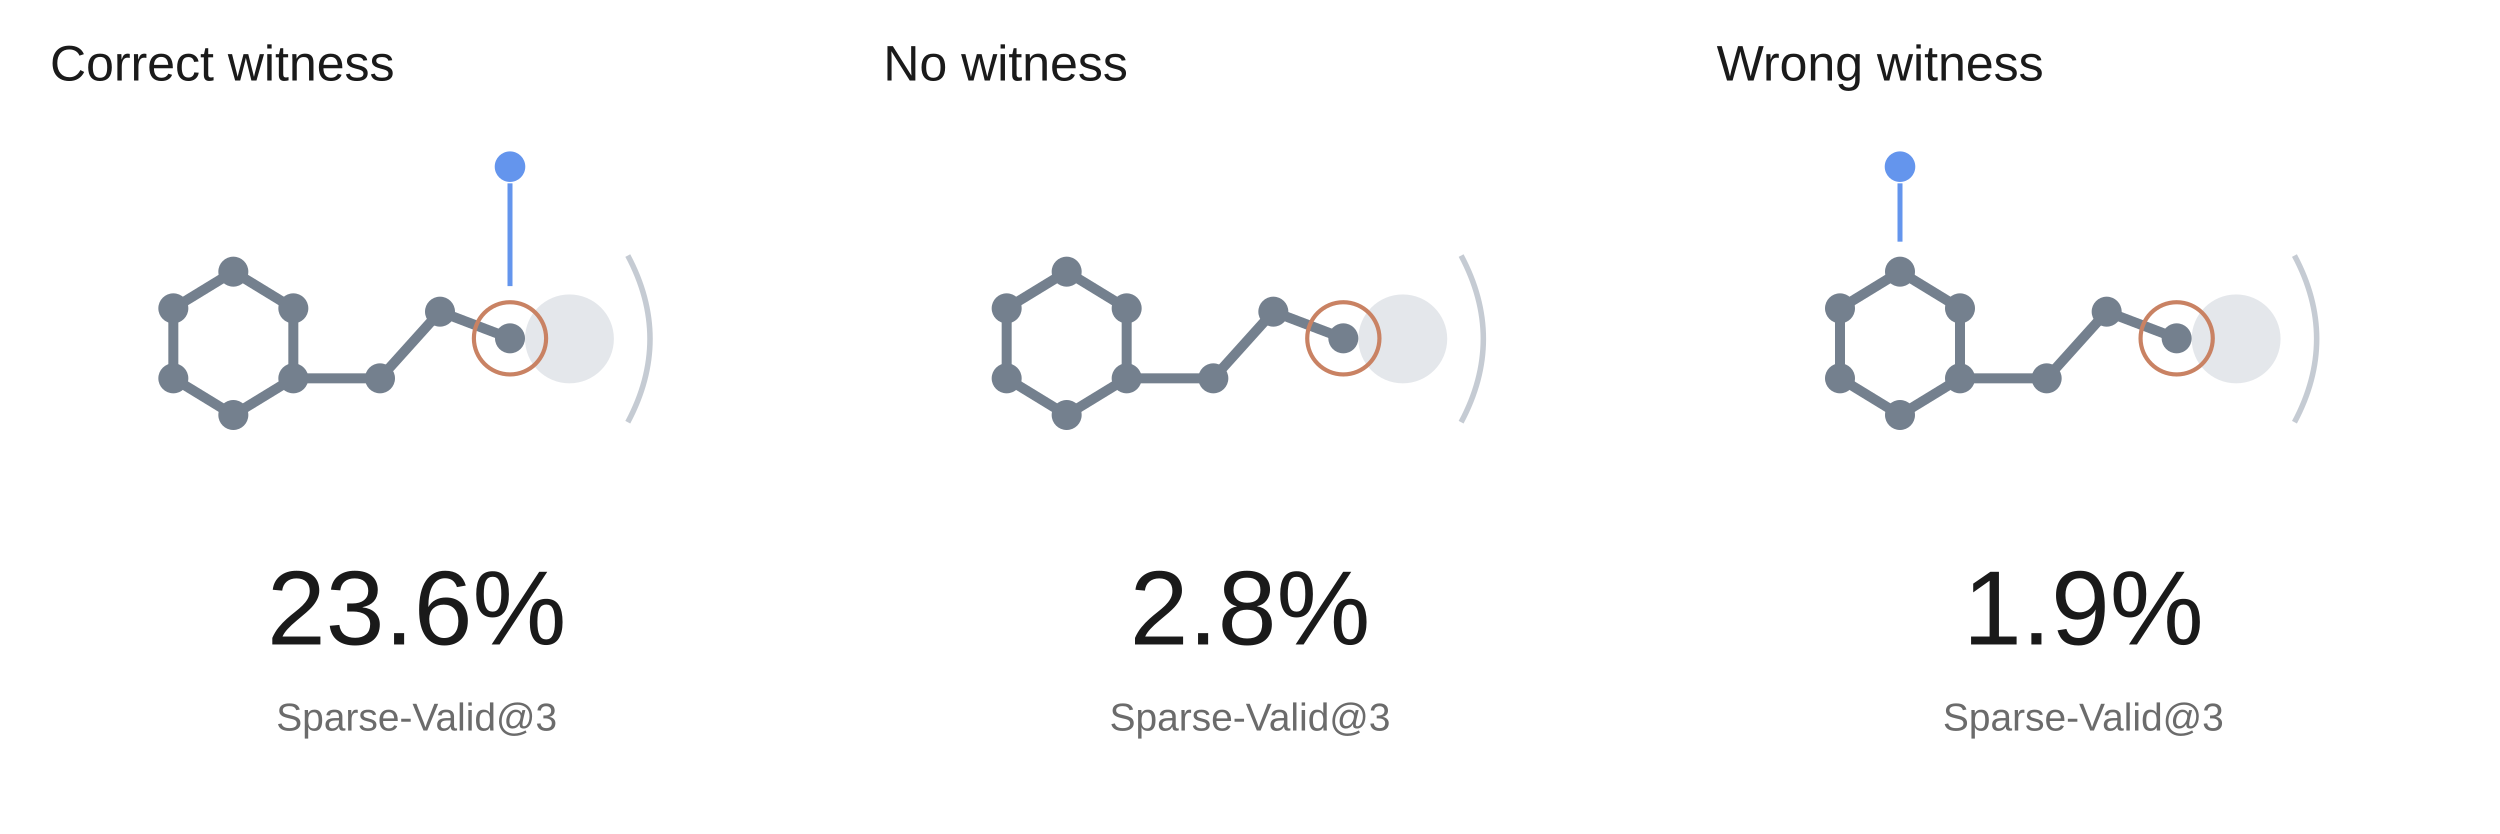
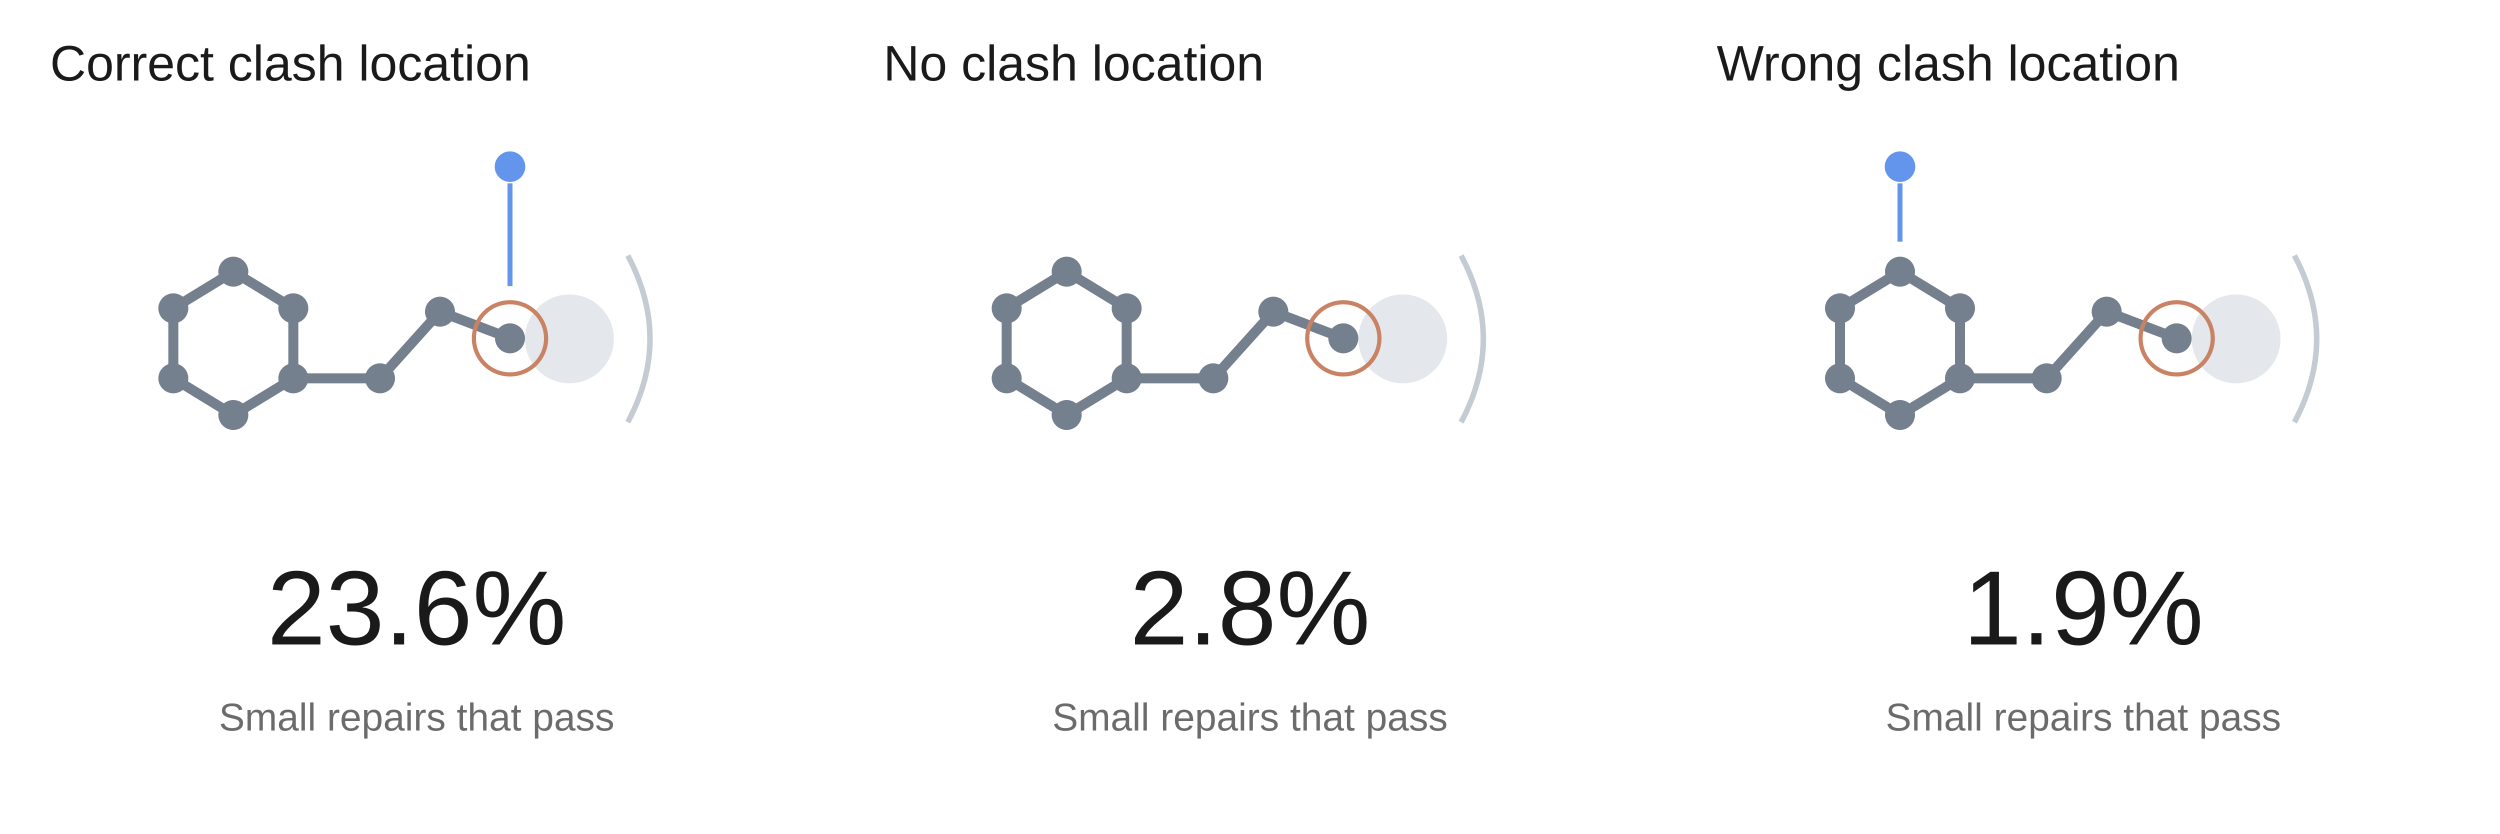
<svg xmlns="http://www.w3.org/2000/svg" width="900" height="300" viewBox="0 0 900 300" role="img" aria-labelledby="title desc">
  <style>text{font-family:Arial,Helvetica,sans-serif}</style>
  <defs>
    <marker id="arrow-gray" viewBox="0 0 8 8" refX="7" refY="4" markerWidth="7" markerHeight="7" orient="auto-start-reverse">
      <path d="M1 1 L7 4 L1 7" fill="none" stroke="#a2abb7" stroke-width="1.2" stroke-linecap="round" stroke-linejoin="round" />
    </marker>
    <marker id="arrow-blue" viewBox="0 0 8 8" refX="7" refY="4" markerWidth="7" markerHeight="7" orient="auto-start-reverse">
      <path d="M1 1 L7 4 L1 7" fill="none" stroke="#6495ed" stroke-width="1.2" stroke-linecap="round" stroke-linejoin="round" />
    </marker>
    <marker id="arrow-orange" viewBox="0 0 8 8" refX="7" refY="4" markerWidth="7" markerHeight="7" orient="auto-start-reverse">
      <path d="M1 1 L7 4 L1 7" fill="none" stroke="#c98263" stroke-width="1.2" stroke-linecap="round" stroke-linejoin="round" />
    </marker>
  </defs>
  <g transform="translate(0 0)">
-     <text x="18" y="29" font-size="18" fill="#1a1a1a" text-anchor="start" font-weight="400">Correct witness</text>
+     <text x="18" y="29" font-size="18" fill="#1a1a1a" text-anchor="start" font-weight="400">Correct clash location</text>
    <circle cx="205" cy="122" r="16" fill="#e4e7eb" />
    <path d="M226 92 Q242 122 226 152" stroke="#c5cbd3" stroke-width="2" fill="none" />
    <g transform="translate(84 123) scale(1.2)">
      <line x1="0" y1="-21" x2="18" y2="-10" stroke="#74808e" stroke-width="3" />
      <line x1="18" y1="-10" x2="18" y2="11" stroke="#74808e" stroke-width="3" />
      <line x1="18" y1="11" x2="0" y2="22" stroke="#74808e" stroke-width="3" />
      <line x1="0" y1="22" x2="-18" y2="11" stroke="#74808e" stroke-width="3" />
      <line x1="-18" y1="11" x2="-18" y2="-10" stroke="#74808e" stroke-width="3" />
      <line x1="-18" y1="-10" x2="0" y2="-21" stroke="#74808e" stroke-width="3" />
      <line x1="18" y1="11" x2="44" y2="11" stroke="#74808e" stroke-width="3" />
      <line x1="44" y1="11" x2="62" y2="-9" stroke="#74808e" stroke-width="3" />
      <line x1="62" y1="-9" x2="83" y2="-1" stroke="#74808e" stroke-width="3" />
      <circle cx="0" cy="-21" r="4.5" fill="#74808e" />
      <circle cx="18" cy="-10" r="4.5" fill="#74808e" />
      <circle cx="18" cy="11" r="4.5" fill="#74808e" />
      <circle cx="0" cy="22" r="4.5" fill="#74808e" />
      <circle cx="-18" cy="11" r="4.5" fill="#74808e" />
      <circle cx="-18" cy="-10" r="4.5" fill="#74808e" />
      <circle cx="44" cy="11" r="4.5" fill="#74808e" />
      <circle cx="62" cy="-9" r="4.5" fill="#74808e" />
      <circle cx="83" cy="-1" r="4.5" fill="#74808e" />
    </g>
    <circle cx="183.6" cy="121.8" r="13" fill="none" stroke="#c98263" stroke-width="1.5" />
    <path d="M183.6 66 V103" stroke="#6495ed" stroke-width="1.8" />
    <circle cx="183.6" cy="60" r="5.5" fill="#6495ed" />
    <text x="150" y="232" font-size="38" fill="#1a1a1a" text-anchor="middle" font-weight="400">23.6%</text>
-     <text x="150" y="263" font-size="14" fill="#6b6b6b" text-anchor="middle" font-weight="400">Sparse-Valid@3</text>
+     <text x="150" y="263" font-size="14" fill="#6b6b6b" text-anchor="middle" font-weight="400">Small repairs that pass</text>
  </g>
  <g transform="translate(300 0)">
-     <text x="18" y="29" font-size="18" fill="#1a1a1a" text-anchor="start" font-weight="400">No witness</text>
+     <text x="18" y="29" font-size="18" fill="#1a1a1a" text-anchor="start" font-weight="400">No clash location</text>
    <circle cx="205" cy="122" r="16" fill="#e4e7eb" />
    <path d="M226 92 Q242 122 226 152" stroke="#c5cbd3" stroke-width="2" fill="none" />
    <g transform="translate(84 123) scale(1.2)">
      <line x1="0" y1="-21" x2="18" y2="-10" stroke="#74808e" stroke-width="3" />
      <line x1="18" y1="-10" x2="18" y2="11" stroke="#74808e" stroke-width="3" />
      <line x1="18" y1="11" x2="0" y2="22" stroke="#74808e" stroke-width="3" />
      <line x1="0" y1="22" x2="-18" y2="11" stroke="#74808e" stroke-width="3" />
      <line x1="-18" y1="11" x2="-18" y2="-10" stroke="#74808e" stroke-width="3" />
      <line x1="-18" y1="-10" x2="0" y2="-21" stroke="#74808e" stroke-width="3" />
      <line x1="18" y1="11" x2="44" y2="11" stroke="#74808e" stroke-width="3" />
      <line x1="44" y1="11" x2="62" y2="-9" stroke="#74808e" stroke-width="3" />
      <line x1="62" y1="-9" x2="83" y2="-1" stroke="#74808e" stroke-width="3" />
      <circle cx="0" cy="-21" r="4.5" fill="#74808e" />
      <circle cx="18" cy="-10" r="4.5" fill="#74808e" />
      <circle cx="18" cy="11" r="4.5" fill="#74808e" />
      <circle cx="0" cy="22" r="4.5" fill="#74808e" />
      <circle cx="-18" cy="11" r="4.5" fill="#74808e" />
      <circle cx="-18" cy="-10" r="4.5" fill="#74808e" />
      <circle cx="44" cy="11" r="4.5" fill="#74808e" />
      <circle cx="62" cy="-9" r="4.5" fill="#74808e" />
      <circle cx="83" cy="-1" r="4.5" fill="#74808e" />
    </g>
    <circle cx="183.6" cy="121.8" r="13" fill="none" stroke="#c98263" stroke-width="1.5" />
    <text x="150" y="232" font-size="38" fill="#1a1a1a" text-anchor="middle" font-weight="400">2.8%</text>
-     <text x="150" y="263" font-size="14" fill="#6b6b6b" text-anchor="middle" font-weight="400">Sparse-Valid@3</text>
+     <text x="150" y="263" font-size="14" fill="#6b6b6b" text-anchor="middle" font-weight="400">Small repairs that pass</text>
  </g>
  <g transform="translate(600 0)">
-     <text x="18" y="29" font-size="18" fill="#1a1a1a" text-anchor="start" font-weight="400">Wrong witness</text>
+     <text x="18" y="29" font-size="18" fill="#1a1a1a" text-anchor="start" font-weight="400">Wrong clash location</text>
    <circle cx="205" cy="122" r="16" fill="#e4e7eb" />
    <path d="M226 92 Q242 122 226 152" stroke="#c5cbd3" stroke-width="2" fill="none" />
    <g transform="translate(84 123) scale(1.2)">
      <line x1="0" y1="-21" x2="18" y2="-10" stroke="#74808e" stroke-width="3" />
      <line x1="18" y1="-10" x2="18" y2="11" stroke="#74808e" stroke-width="3" />
      <line x1="18" y1="11" x2="0" y2="22" stroke="#74808e" stroke-width="3" />
      <line x1="0" y1="22" x2="-18" y2="11" stroke="#74808e" stroke-width="3" />
      <line x1="-18" y1="11" x2="-18" y2="-10" stroke="#74808e" stroke-width="3" />
      <line x1="-18" y1="-10" x2="0" y2="-21" stroke="#74808e" stroke-width="3" />
      <line x1="18" y1="11" x2="44" y2="11" stroke="#74808e" stroke-width="3" />
      <line x1="44" y1="11" x2="62" y2="-9" stroke="#74808e" stroke-width="3" />
      <line x1="62" y1="-9" x2="83" y2="-1" stroke="#74808e" stroke-width="3" />
      <circle cx="0" cy="-21" r="4.5" fill="#74808e" />
      <circle cx="18" cy="-10" r="4.5" fill="#74808e" />
      <circle cx="18" cy="11" r="4.5" fill="#74808e" />
      <circle cx="0" cy="22" r="4.5" fill="#74808e" />
      <circle cx="-18" cy="11" r="4.5" fill="#74808e" />
      <circle cx="-18" cy="-10" r="4.5" fill="#74808e" />
      <circle cx="44" cy="11" r="4.5" fill="#74808e" />
      <circle cx="62" cy="-9" r="4.5" fill="#74808e" />
      <circle cx="83" cy="-1" r="4.5" fill="#74808e" />
    </g>
    <circle cx="183.6" cy="121.8" r="13" fill="none" stroke="#c98263" stroke-width="1.5" />
    <path d="M84 66 V87" stroke="#6495ed" stroke-width="1.8" />
    <circle cx="84" cy="60" r="5.5" fill="#6495ed" />
    <text x="150" y="232" font-size="38" fill="#1a1a1a" text-anchor="middle" font-weight="400">1.9%</text>
-     <text x="150" y="263" font-size="14" fill="#6b6b6b" text-anchor="middle" font-weight="400">Sparse-Valid@3</text>
+     <text x="150" y="263" font-size="14" fill="#6b6b6b" text-anchor="middle" font-weight="400">Small repairs that pass</text>
  </g>
</svg>
